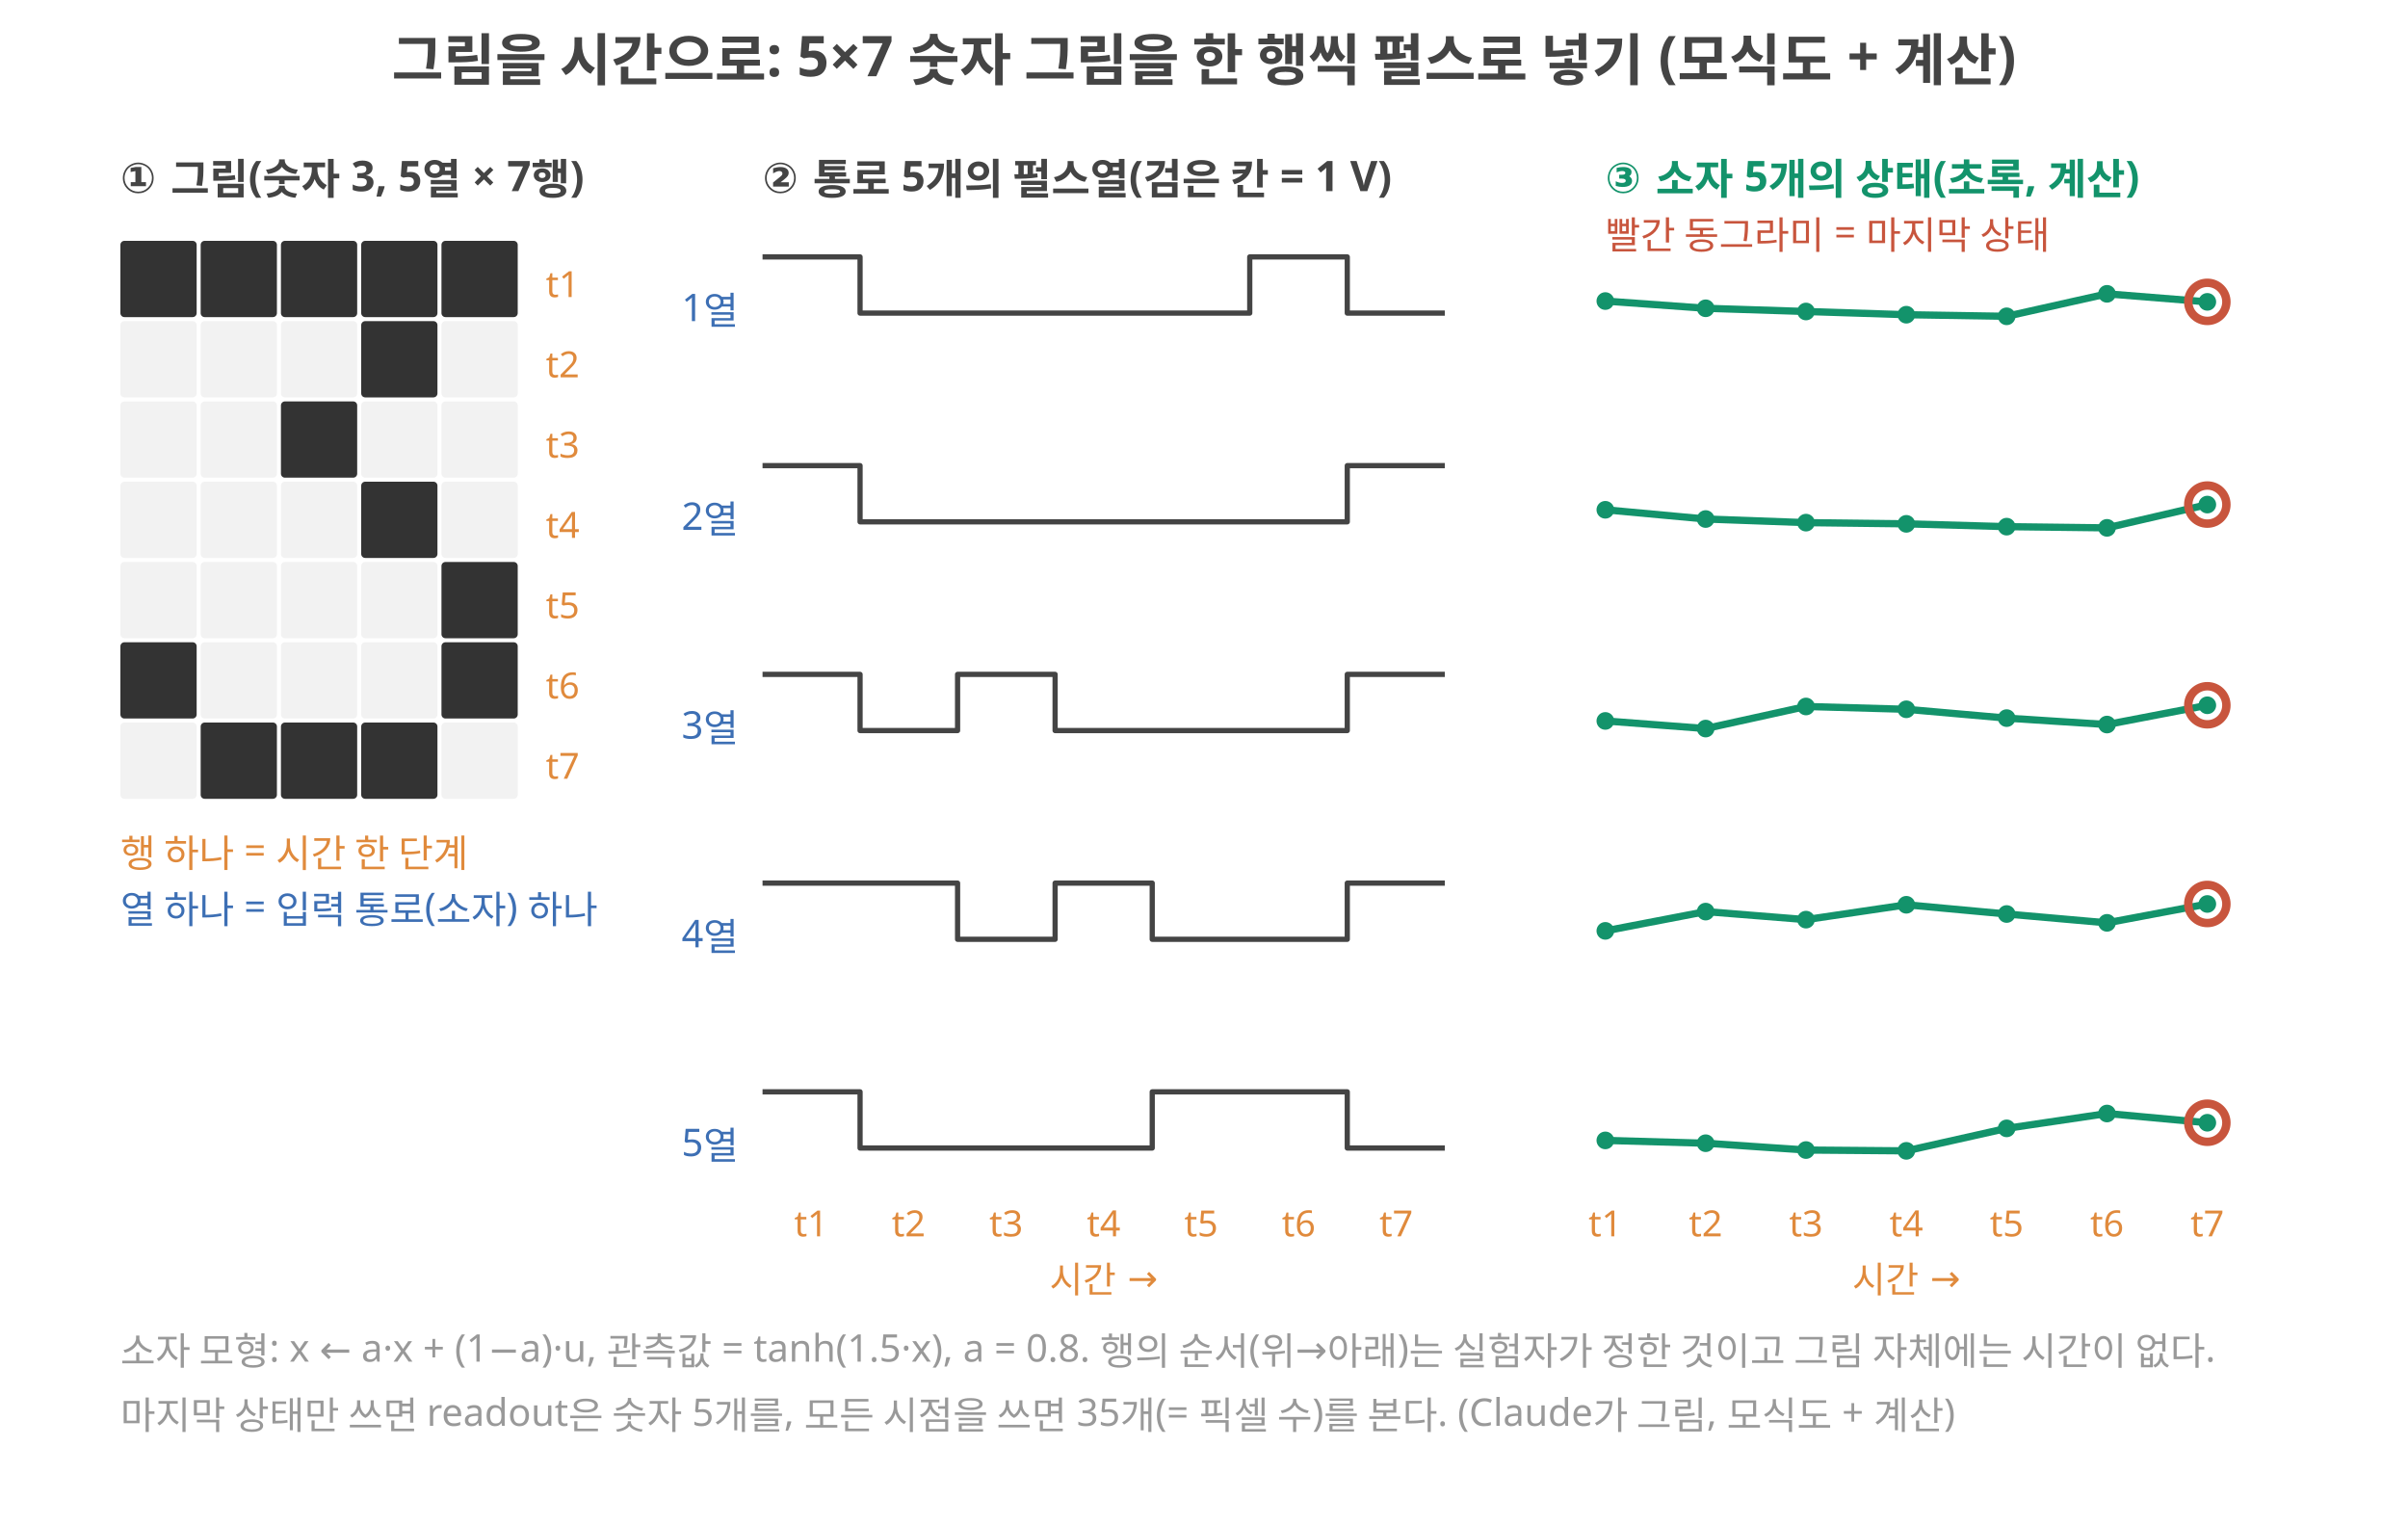
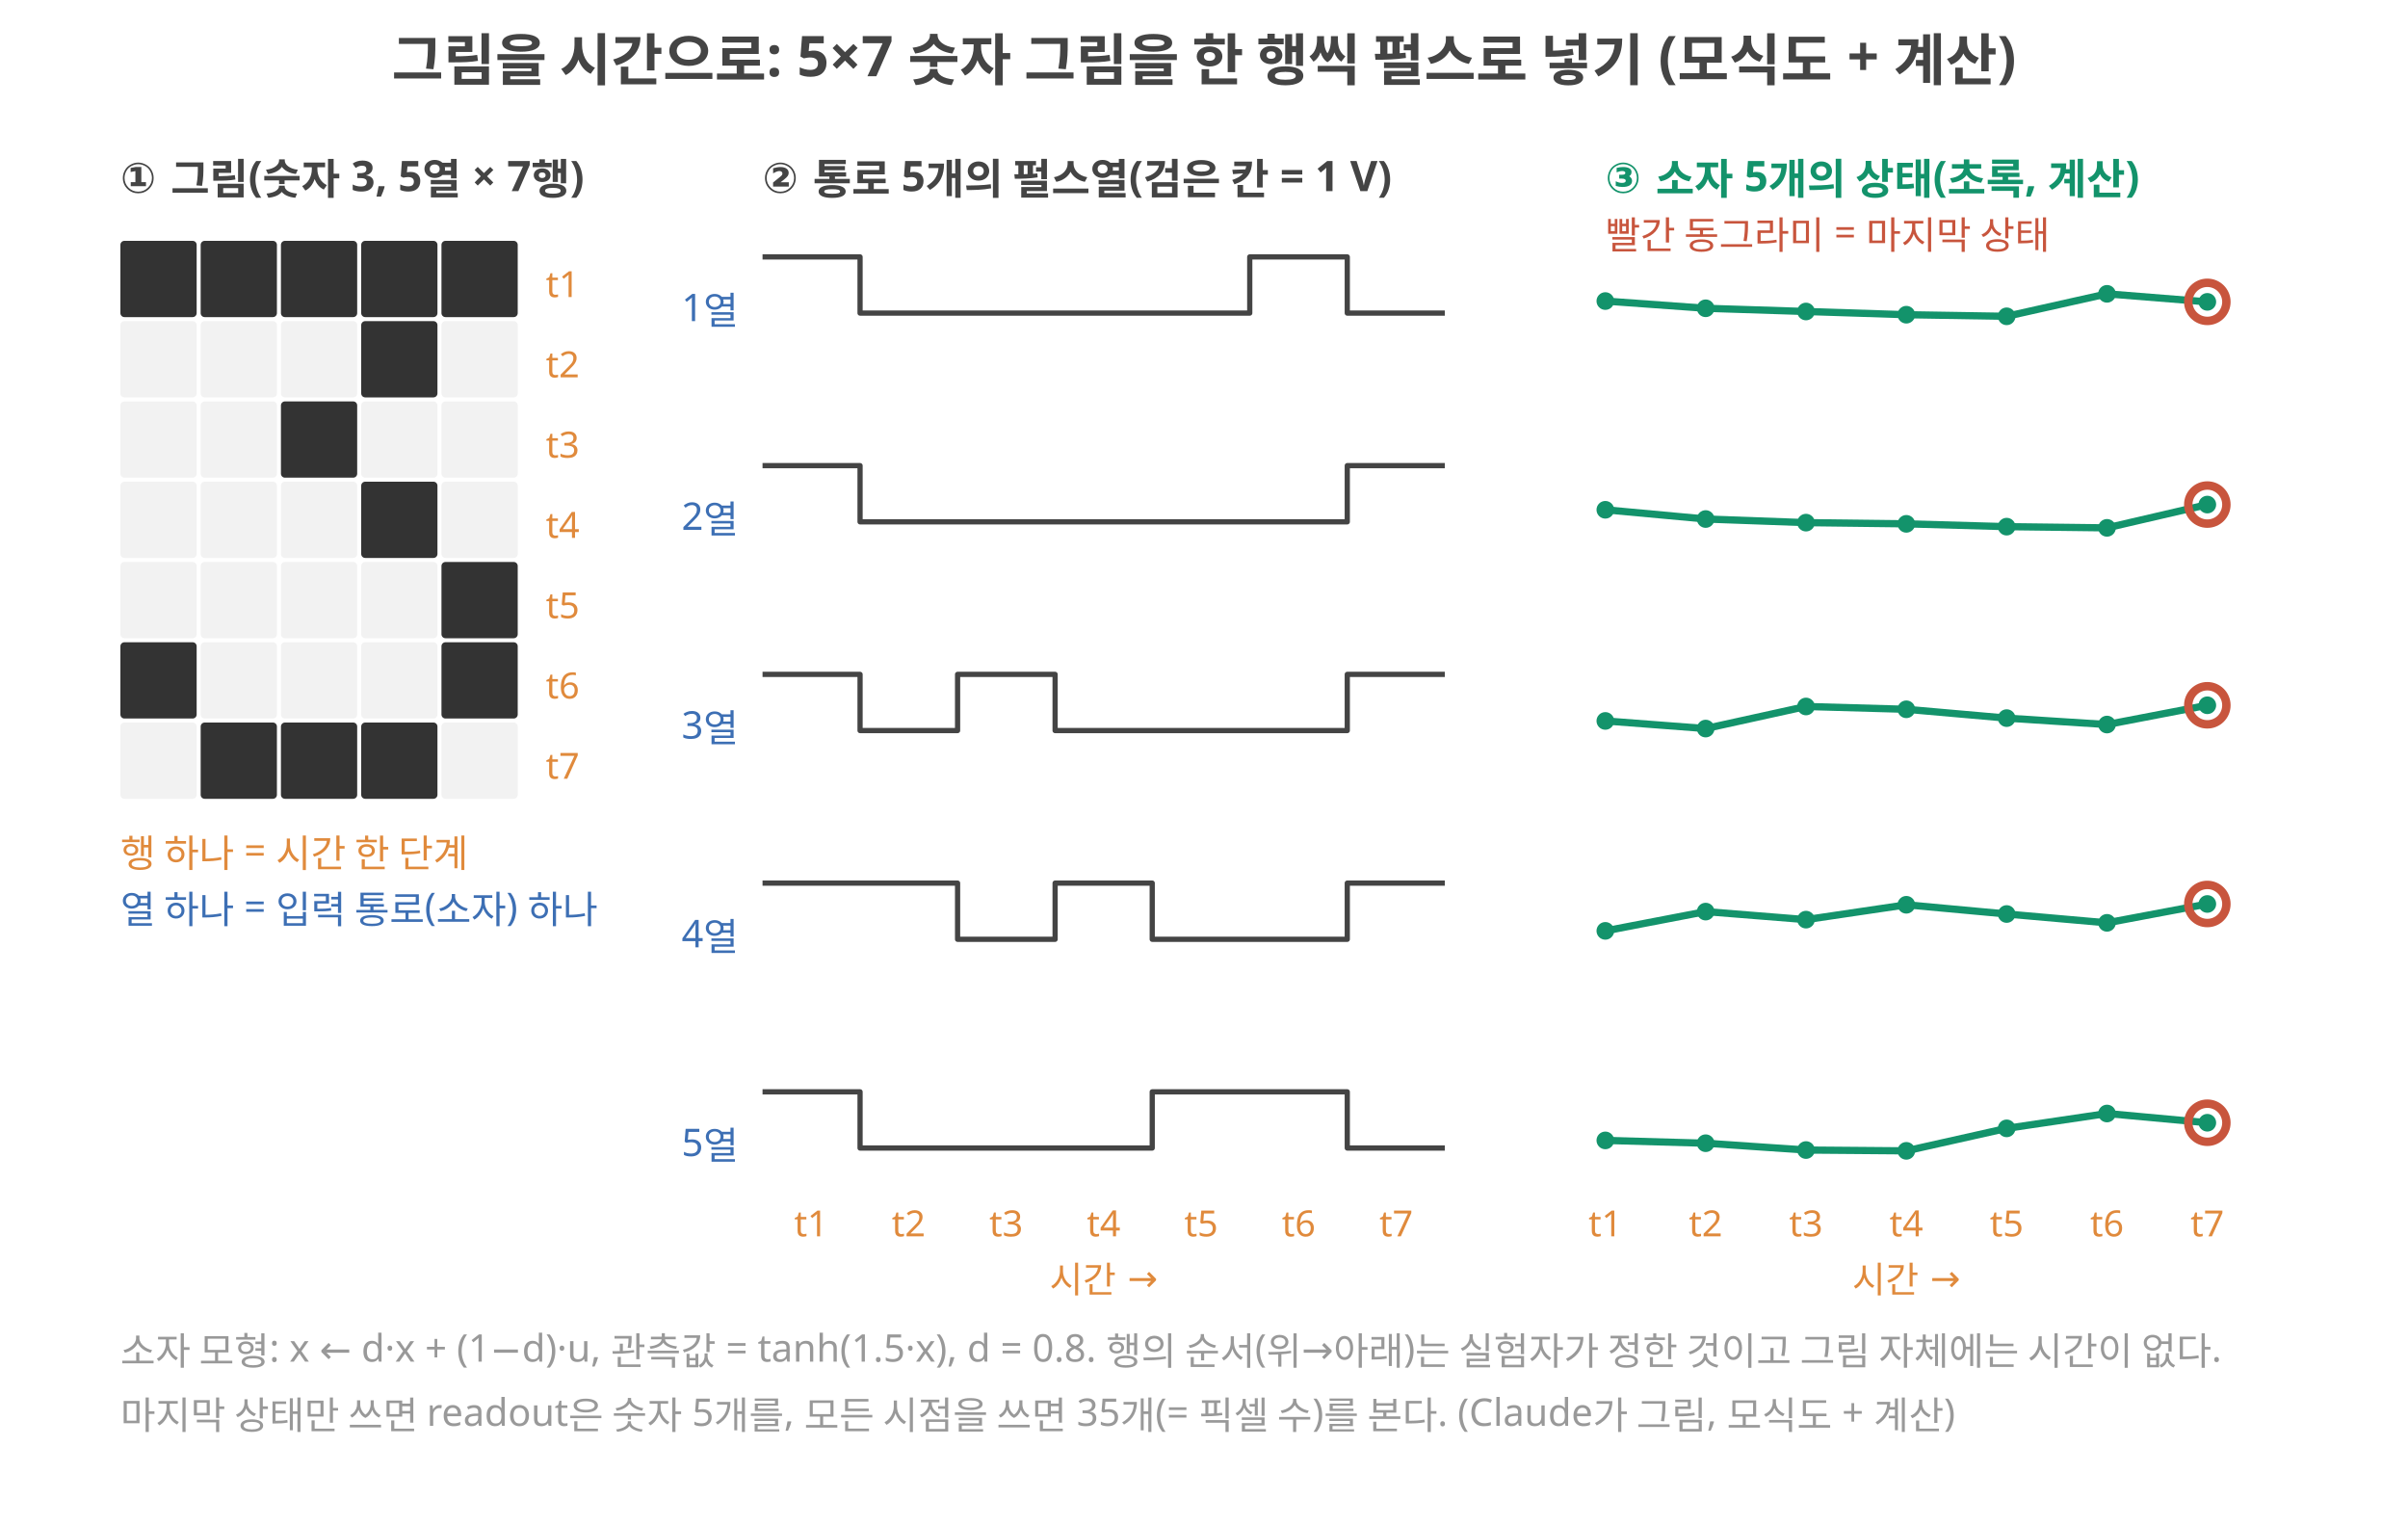
<svg xmlns="http://www.w3.org/2000/svg" viewBox="0 0 600 380" width="100%" font-family="Noto Sans KR, Malgun Gothic, sans-serif" font-size="13" fill="#444">
  <defs>
    <marker id="arr" viewBox="0 0 10 10" refX="9" refY="5" markerWidth="7" markerHeight="7" orient="auto-start-reverse">
      <path d="M0,0 L10,5 L0,10 z" fill="#444" />
    </marker>
  </defs>
  <text x="300.0" y="20.0" font-size="14" fill="#444" text-anchor="middle" font-weight="bold">그림을 시간으로: 5×7 숫자 그림을 한 행씩 펄스로 넣기 (모식도 + 계산)</text>
  <text x="30.0" y="48.0" font-size="10.5" fill="#444" text-anchor="start" font-weight="bold">① 그림(숫자 3, 5열 × 7행)</text>
  <rect x="30.0" y="60.0" width="19.0" height="19.0" rx="1" fill="#333" stroke="none" stroke-width="1.2" />
  <rect x="50.0" y="60.0" width="19.0" height="19.0" rx="1" fill="#333" stroke="none" stroke-width="1.2" />
  <rect x="70.0" y="60.0" width="19.0" height="19.0" rx="1" fill="#333" stroke="none" stroke-width="1.2" />
  <rect x="90.0" y="60.0" width="19.0" height="19.0" rx="1" fill="#333" stroke="none" stroke-width="1.2" />
  <rect x="110.0" y="60.0" width="19.0" height="19.0" rx="1" fill="#333" stroke="none" stroke-width="1.2" />
  <text x="136.0" y="74.0" font-size="9" fill="#e08a3c" text-anchor="start" font-weight="normal">t1</text>
  <rect x="30.0" y="80.0" width="19.0" height="19.0" rx="1" fill="#f2f2f2" stroke="none" stroke-width="1.2" />
  <rect x="50.0" y="80.0" width="19.0" height="19.0" rx="1" fill="#f2f2f2" stroke="none" stroke-width="1.2" />
  <rect x="70.0" y="80.0" width="19.0" height="19.0" rx="1" fill="#f2f2f2" stroke="none" stroke-width="1.2" />
  <rect x="90.0" y="80.0" width="19.0" height="19.0" rx="1" fill="#333" stroke="none" stroke-width="1.2" />
  <rect x="110.0" y="80.0" width="19.0" height="19.0" rx="1" fill="#f2f2f2" stroke="none" stroke-width="1.2" />
  <text x="136.0" y="94.0" font-size="9" fill="#e08a3c" text-anchor="start" font-weight="normal">t2</text>
  <rect x="30.0" y="100.0" width="19.0" height="19.0" rx="1" fill="#f2f2f2" stroke="none" stroke-width="1.2" />
  <rect x="50.0" y="100.0" width="19.0" height="19.0" rx="1" fill="#f2f2f2" stroke="none" stroke-width="1.2" />
  <rect x="70.0" y="100.0" width="19.0" height="19.0" rx="1" fill="#333" stroke="none" stroke-width="1.2" />
  <rect x="90.0" y="100.0" width="19.0" height="19.0" rx="1" fill="#f2f2f2" stroke="none" stroke-width="1.2" />
  <rect x="110.0" y="100.0" width="19.0" height="19.0" rx="1" fill="#f2f2f2" stroke="none" stroke-width="1.2" />
  <text x="136.0" y="114.0" font-size="9" fill="#e08a3c" text-anchor="start" font-weight="normal">t3</text>
  <rect x="30.0" y="120.0" width="19.0" height="19.0" rx="1" fill="#f2f2f2" stroke="none" stroke-width="1.2" />
  <rect x="50.0" y="120.0" width="19.0" height="19.0" rx="1" fill="#f2f2f2" stroke="none" stroke-width="1.2" />
  <rect x="70.0" y="120.0" width="19.0" height="19.0" rx="1" fill="#f2f2f2" stroke="none" stroke-width="1.2" />
  <rect x="90.0" y="120.0" width="19.0" height="19.0" rx="1" fill="#333" stroke="none" stroke-width="1.2" />
  <rect x="110.0" y="120.0" width="19.0" height="19.0" rx="1" fill="#f2f2f2" stroke="none" stroke-width="1.2" />
  <text x="136.0" y="134.0" font-size="9" fill="#e08a3c" text-anchor="start" font-weight="normal">t4</text>
  <rect x="30.0" y="140.0" width="19.0" height="19.0" rx="1" fill="#f2f2f2" stroke="none" stroke-width="1.2" />
  <rect x="50.0" y="140.0" width="19.0" height="19.0" rx="1" fill="#f2f2f2" stroke="none" stroke-width="1.2" />
  <rect x="70.0" y="140.0" width="19.0" height="19.0" rx="1" fill="#f2f2f2" stroke="none" stroke-width="1.2" />
  <rect x="90.0" y="140.0" width="19.0" height="19.0" rx="1" fill="#f2f2f2" stroke="none" stroke-width="1.2" />
  <rect x="110.0" y="140.0" width="19.0" height="19.0" rx="1" fill="#333" stroke="none" stroke-width="1.2" />
  <text x="136.0" y="154.0" font-size="9" fill="#e08a3c" text-anchor="start" font-weight="normal">t5</text>
  <rect x="30.0" y="160.0" width="19.0" height="19.0" rx="1" fill="#333" stroke="none" stroke-width="1.2" />
  <rect x="50.0" y="160.0" width="19.0" height="19.0" rx="1" fill="#f2f2f2" stroke="none" stroke-width="1.2" />
  <rect x="70.0" y="160.0" width="19.0" height="19.0" rx="1" fill="#f2f2f2" stroke="none" stroke-width="1.2" />
  <rect x="90.0" y="160.0" width="19.0" height="19.0" rx="1" fill="#f2f2f2" stroke="none" stroke-width="1.2" />
  <rect x="110.0" y="160.0" width="19.0" height="19.0" rx="1" fill="#333" stroke="none" stroke-width="1.2" />
  <text x="136.0" y="174.0" font-size="9" fill="#e08a3c" text-anchor="start" font-weight="normal">t6</text>
  <rect x="30.0" y="180.0" width="19.0" height="19.0" rx="1" fill="#f2f2f2" stroke="none" stroke-width="1.2" />
  <rect x="50.0" y="180.0" width="19.0" height="19.0" rx="1" fill="#333" stroke="none" stroke-width="1.2" />
  <rect x="70.0" y="180.0" width="19.0" height="19.0" rx="1" fill="#333" stroke="none" stroke-width="1.2" />
  <rect x="90.0" y="180.0" width="19.0" height="19.0" rx="1" fill="#333" stroke="none" stroke-width="1.2" />
  <rect x="110.0" y="180.0" width="19.0" height="19.0" rx="1" fill="#f2f2f2" stroke="none" stroke-width="1.2" />
  <text x="136.0" y="194.0" font-size="9" fill="#e08a3c" text-anchor="start" font-weight="normal">t7</text>
  <text x="30.0" y="216.0" font-size="9.5" fill="#e08a3c" text-anchor="start" font-weight="normal">행 하나 = 시간 한 단계</text>
  <text x="30.0" y="230.0" font-size="9.5" fill="#3d6fb4" text-anchor="start" font-weight="normal">열 하나 = 입력 통로(소자) 하나</text>
  <text x="190.0" y="48.0" font-size="10.5" fill="#444" text-anchor="start" font-weight="bold">② 통로 5개의 펄스열(검은 칸 = 1 V)</text>
  <text x="184.0" y="80.0" font-size="9.5" fill="#3d6fb4" text-anchor="end" font-weight="normal">1열</text>
  <polyline points="190.0,64.0 214.3,64.0 214.3,78.0 238.6,78.0 238.6,78.0 262.9,78.0 262.9,78.0 287.1,78.0 287.1,78.0 311.4,78.0 311.4,64.0 335.7,64.0 335.7,78.0 360.0,78.0" fill="none" stroke="#444" stroke-width="1.3" stroke-linejoin="round" />
  <polyline points="400.0,75.0 425.0,76.8 450.0,77.6 475.0,78.4 500.0,78.8 525.0,73.2 550.0,75.2" fill="none" stroke="#13936b" stroke-width="1.8" stroke-linejoin="round" />
  <circle cx="400.0" cy="75.0" r="2.2" fill="#13936b" stroke="none" />
  <circle cx="425.0" cy="76.8" r="2.2" fill="#13936b" stroke="none" />
  <circle cx="450.0" cy="77.6" r="2.2" fill="#13936b" stroke="none" />
  <circle cx="475.0" cy="78.4" r="2.2" fill="#13936b" stroke="none" />
  <circle cx="500.0" cy="78.8" r="2.2" fill="#13936b" stroke="none" />
  <circle cx="525.0" cy="73.2" r="2.2" fill="#13936b" stroke="none" />
  <circle cx="550.0" cy="75.2" r="2.2" fill="#13936b" stroke="none" />
  <circle cx="550.0" cy="75.2" r="4.2" fill="none" stroke="#c8553d" />
  <circle cx="550.0" cy="75.2" r="5" fill="none" stroke="#c8553d" stroke-width="1.6" />
  <text x="184.0" y="132.0" font-size="9.5" fill="#3d6fb4" text-anchor="end" font-weight="normal">2열</text>
  <polyline points="190.0,116.0 214.3,116.0 214.3,130.0 238.6,130.0 238.6,130.0 262.9,130.0 262.9,130.0 287.1,130.0 287.1,130.0 311.4,130.0 311.4,130.0 335.7,130.0 335.7,116.0 360.0,116.0" fill="none" stroke="#444" stroke-width="1.3" stroke-linejoin="round" />
  <polyline points="400.0,127.0 425.0,129.3 450.0,130.2 475.0,130.5 500.0,131.2 525.0,131.5 550.0,125.7" fill="none" stroke="#13936b" stroke-width="1.8" stroke-linejoin="round" />
  <circle cx="400.0" cy="127.0" r="2.2" fill="#13936b" stroke="none" />
  <circle cx="425.0" cy="129.3" r="2.2" fill="#13936b" stroke="none" />
  <circle cx="450.0" cy="130.2" r="2.2" fill="#13936b" stroke="none" />
  <circle cx="475.0" cy="130.5" r="2.2" fill="#13936b" stroke="none" />
  <circle cx="500.0" cy="131.2" r="2.2" fill="#13936b" stroke="none" />
  <circle cx="525.0" cy="131.5" r="2.2" fill="#13936b" stroke="none" />
  <circle cx="550.0" cy="125.7" r="2.2" fill="#13936b" stroke="none" />
  <circle cx="550.0" cy="125.7" r="4.2" fill="none" stroke="#c8553d" />
  <circle cx="550.0" cy="125.7" r="5" fill="none" stroke="#c8553d" stroke-width="1.6" />
  <text x="184.0" y="184.0" font-size="9.5" fill="#3d6fb4" text-anchor="end" font-weight="normal">3열</text>
  <polyline points="190.0,168.0 214.3,168.0 214.3,182.0 238.6,182.0 238.6,168.0 262.9,168.0 262.9,182.0 287.1,182.0 287.1,182.0 311.4,182.0 311.4,182.0 335.7,182.0 335.7,168.0 360.0,168.0" fill="none" stroke="#444" stroke-width="1.3" stroke-linejoin="round" />
  <polyline points="400.0,179.6 425.0,181.5 450.0,176.0 475.0,176.7 500.0,178.9 525.0,180.5 550.0,175.7" fill="none" stroke="#13936b" stroke-width="1.8" stroke-linejoin="round" />
  <circle cx="400.0" cy="179.6" r="2.2" fill="#13936b" stroke="none" />
  <circle cx="425.0" cy="181.5" r="2.2" fill="#13936b" stroke="none" />
  <circle cx="450.0" cy="176.0" r="2.2" fill="#13936b" stroke="none" />
  <circle cx="475.0" cy="176.7" r="2.2" fill="#13936b" stroke="none" />
  <circle cx="500.0" cy="178.9" r="2.2" fill="#13936b" stroke="none" />
  <circle cx="525.0" cy="180.5" r="2.2" fill="#13936b" stroke="none" />
  <circle cx="550.0" cy="175.7" r="2.2" fill="#13936b" stroke="none" />
  <circle cx="550.0" cy="175.7" r="4.2" fill="none" stroke="#c8553d" />
  <circle cx="550.0" cy="175.7" r="5" fill="none" stroke="#c8553d" stroke-width="1.6" />
  <text x="184.0" y="236.0" font-size="9.5" fill="#3d6fb4" text-anchor="end" font-weight="normal">4열</text>
  <polyline points="190.0,220.0 214.3,220.0 214.3,220.0 238.6,220.0 238.6,234.0 262.9,234.0 262.9,220.0 287.1,220.0 287.1,234.0 311.4,234.0 311.4,234.0 335.7,234.0 335.7,220.0 360.0,220.0" fill="none" stroke="#444" stroke-width="1.3" stroke-linejoin="round" />
  <polyline points="400.0,231.9 425.0,227.1 450.0,229.1 475.0,225.4 500.0,227.7 525.0,229.9 550.0,225.2" fill="none" stroke="#13936b" stroke-width="1.8" stroke-linejoin="round" />
  <circle cx="400.0" cy="231.9" r="2.2" fill="#13936b" stroke="none" />
  <circle cx="425.0" cy="227.1" r="2.2" fill="#13936b" stroke="none" />
  <circle cx="450.0" cy="229.1" r="2.2" fill="#13936b" stroke="none" />
  <circle cx="475.0" cy="225.4" r="2.2" fill="#13936b" stroke="none" />
  <circle cx="500.0" cy="227.7" r="2.2" fill="#13936b" stroke="none" />
  <circle cx="525.0" cy="229.9" r="2.2" fill="#13936b" stroke="none" />
  <circle cx="550.0" cy="225.2" r="2.2" fill="#13936b" stroke="none" />
  <circle cx="550.0" cy="225.2" r="4.2" fill="none" stroke="#c8553d" />
  <circle cx="550.0" cy="225.2" r="5" fill="none" stroke="#c8553d" stroke-width="1.6" />
  <text x="184.0" y="288.0" font-size="9.5" fill="#3d6fb4" text-anchor="end" font-weight="normal">5열</text>
  <polyline points="190.0,272.0 214.3,272.0 214.3,286.0 238.6,286.0 238.6,286.0 262.9,286.0 262.9,286.0 287.1,286.0 287.1,272.0 311.4,272.0 311.4,272.0 335.7,272.0 335.7,286.0 360.0,286.0" fill="none" stroke="#444" stroke-width="1.3" stroke-linejoin="round" />
  <polyline points="400.0,284.1 425.0,284.8 450.0,286.5 475.0,286.7 500.0,281.1 525.0,277.4 550.0,279.7" fill="none" stroke="#13936b" stroke-width="1.8" stroke-linejoin="round" />
  <circle cx="400.0" cy="284.1" r="2.2" fill="#13936b" stroke="none" />
  <circle cx="425.0" cy="284.8" r="2.2" fill="#13936b" stroke="none" />
  <circle cx="450.0" cy="286.5" r="2.2" fill="#13936b" stroke="none" />
  <circle cx="475.0" cy="286.7" r="2.2" fill="#13936b" stroke="none" />
  <circle cx="500.0" cy="281.1" r="2.2" fill="#13936b" stroke="none" />
  <circle cx="525.0" cy="277.4" r="2.2" fill="#13936b" stroke="none" />
  <circle cx="550.0" cy="279.7" r="2.2" fill="#13936b" stroke="none" />
  <circle cx="550.0" cy="279.7" r="4.2" fill="none" stroke="#c8553d" />
  <circle cx="550.0" cy="279.7" r="5" fill="none" stroke="#c8553d" stroke-width="1.6" />
  <text x="400.0" y="48.0" font-size="10.5" fill="#13936b" text-anchor="start" font-weight="bold">③ 소자 5개의 상태(초록, 계산)</text>
  <text x="202.1" y="308.0" font-size="9" fill="#e08a3c" text-anchor="middle" font-weight="normal">t1</text>
  <text x="400.0" y="308.0" font-size="9" fill="#e08a3c" text-anchor="middle" font-weight="normal">t1</text>
  <text x="226.4" y="308.0" font-size="9" fill="#e08a3c" text-anchor="middle" font-weight="normal">t2</text>
  <text x="425.0" y="308.0" font-size="9" fill="#e08a3c" text-anchor="middle" font-weight="normal">t2</text>
  <text x="250.7" y="308.0" font-size="9" fill="#e08a3c" text-anchor="middle" font-weight="normal">t3</text>
  <text x="450.0" y="308.0" font-size="9" fill="#e08a3c" text-anchor="middle" font-weight="normal">t3</text>
  <text x="275.0" y="308.0" font-size="9" fill="#e08a3c" text-anchor="middle" font-weight="normal">t4</text>
  <text x="475.0" y="308.0" font-size="9" fill="#e08a3c" text-anchor="middle" font-weight="normal">t4</text>
  <text x="299.3" y="308.0" font-size="9" fill="#e08a3c" text-anchor="middle" font-weight="normal">t5</text>
  <text x="500.0" y="308.0" font-size="9" fill="#e08a3c" text-anchor="middle" font-weight="normal">t5</text>
  <text x="323.6" y="308.0" font-size="9" fill="#e08a3c" text-anchor="middle" font-weight="normal">t6</text>
  <text x="525.0" y="308.0" font-size="9" fill="#e08a3c" text-anchor="middle" font-weight="normal">t6</text>
  <text x="347.9" y="308.0" font-size="9" fill="#e08a3c" text-anchor="middle" font-weight="normal">t7</text>
  <text x="550.0" y="308.0" font-size="9" fill="#e08a3c" text-anchor="middle" font-weight="normal">t7</text>
  <text x="275.0" y="322.0" font-size="9" fill="#e08a3c" text-anchor="middle" font-weight="normal">시간 →</text>
  <text x="475.0" y="322.0" font-size="9" fill="#e08a3c" text-anchor="middle" font-weight="normal">시간 →</text>
  <text x="400.0" y="62.0" font-size="9.5" fill="#c8553d" text-anchor="start" font-weight="normal">빨간 동그라미 = 마지막 상태</text>
-   <text x="30.0" y="340.0" font-size="9.5" fill="#999" text-anchor="start" font-weight="normal">소자 모형: x ← a·x + (1−a)·u, 관측값 = tanh(1.5·x), a = 0.8. 행의 순서(위→아래)는 실험자가 정한 것이고 그림 자체에는 시간이 없다.</text>
+   <text x="30.0" y="340.0" font-size="9.5" fill="#999" text-anchor="start" font-weight="normal">소자 모형: x ← d·x + (1−d)·u, 관측값 = tanh(1.5·x), d = 0.8. 행의 순서(위→아래)는 실험자가 정한 것이고 그림 자체에는 시간이 없다.</text>
  <text x="30.0" y="356.0" font-size="9.5" fill="#999" text-anchor="start" font-weight="normal">마지막 상태만 쓰면 readout은 숫자 5개를, 모든 시점을 쓰면 35개(= 픽셀 수)를 본다. (Claude가 그림, 모식도 + 계산)</text>
</svg>
